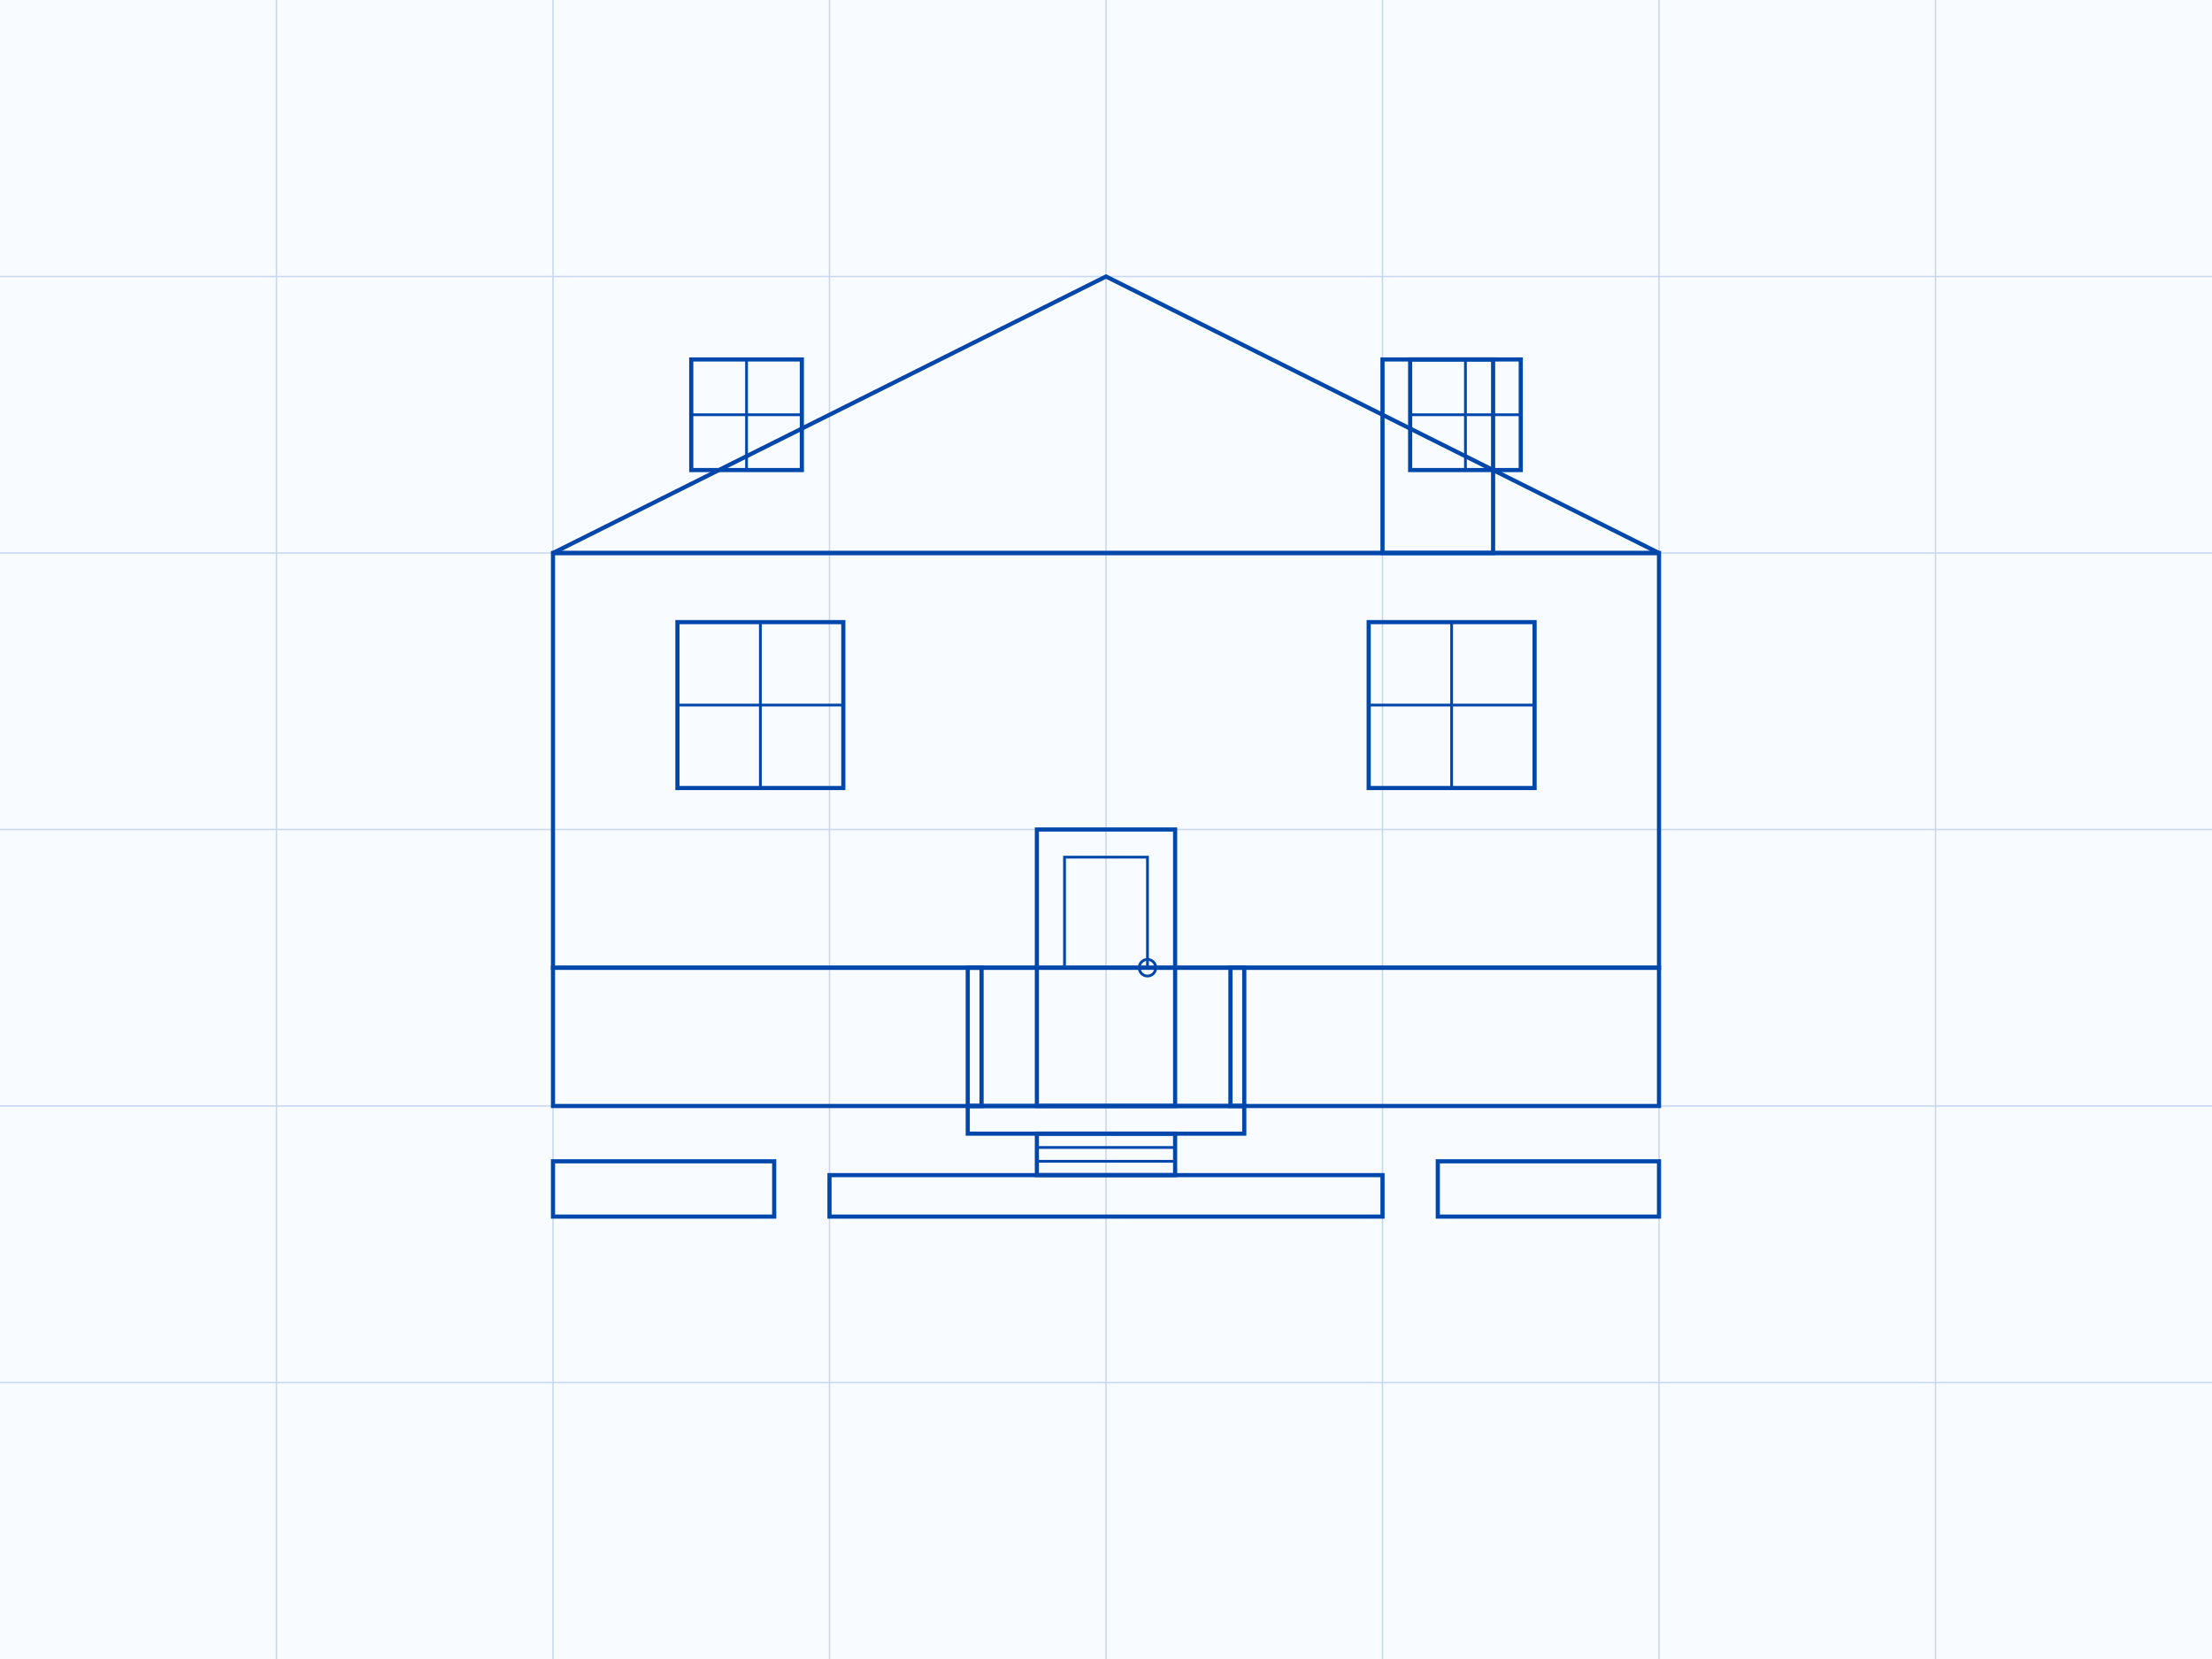
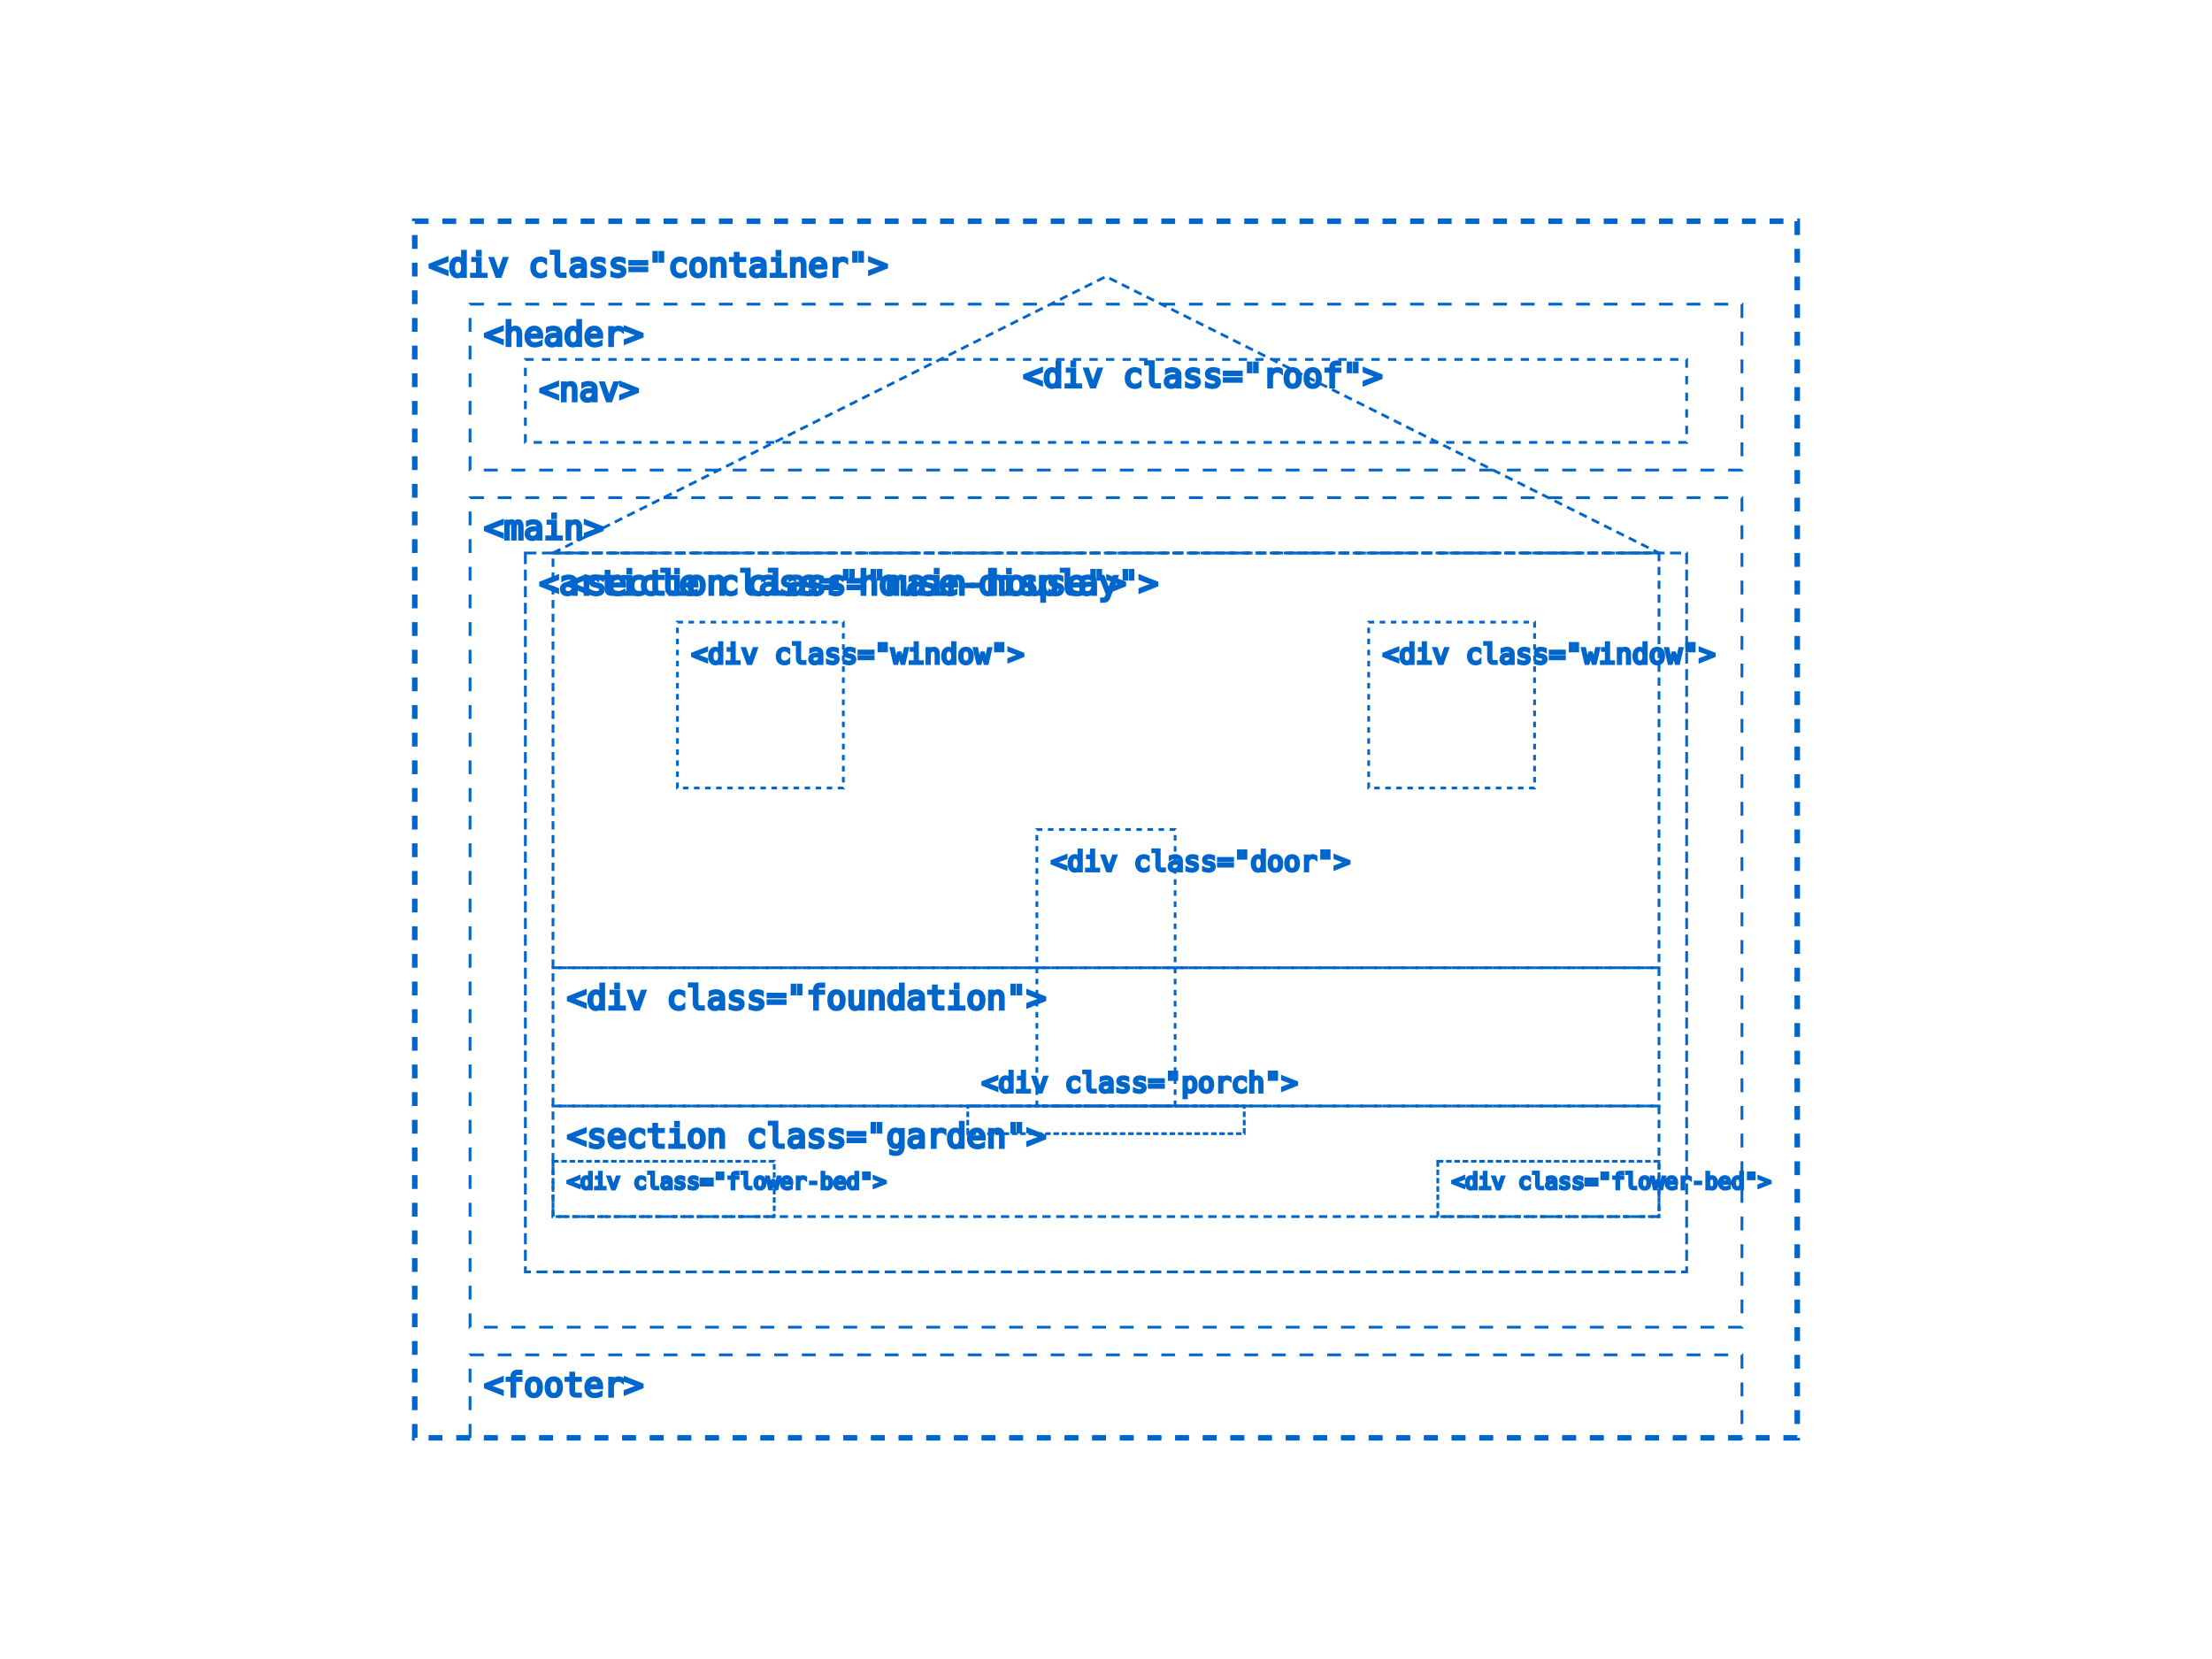
<svg xmlns="http://www.w3.org/2000/svg" viewBox="0 0 800 600">
-   <rect width="800" height="600" fill="#F8FBFF" />
-   <g id="house-blueprint">
-     <rect x="200" y="350" width="400" height="50" stroke="#0047AB" stroke-width="1.5" fill="none" />
-     <rect x="200" y="200" width="400" height="150" stroke="#0047AB" stroke-width="1.5" fill="none" />
-     <polygon points="200,200 400,100 600,200" stroke="#0047AB" stroke-width="1.5" fill="none" />
-     <rect x="500" y="130" width="40" height="70" stroke="#0047AB" stroke-width="1.5" fill="none" />
-     <rect x="245" y="225" width="60" height="60" stroke="#0047AB" stroke-width="1.5" fill="none" />
-     <line x1="275" y1="225" x2="275" y2="285" stroke="#0047AB" stroke-width="1" />
-     <line x1="245" y1="255" x2="305" y2="255" stroke="#0047AB" stroke-width="1" />
-     <rect x="495" y="225" width="60" height="60" stroke="#0047AB" stroke-width="1.5" fill="none" />
-     <line x1="525" y1="225" x2="525" y2="285" stroke="#0047AB" stroke-width="1" />
-     <line x1="495" y1="255" x2="555" y2="255" stroke="#0047AB" stroke-width="1" />
-     <rect x="250" y="130" width="40" height="40" stroke="#0047AB" stroke-width="1.5" fill="none" />
-     <line x1="270" y1="130" x2="270" y2="170" stroke="#0047AB" stroke-width="1" />
-     <line x1="250" y1="150" x2="290" y2="150" stroke="#0047AB" stroke-width="1" />
-     <rect x="510" y="130" width="40" height="40" stroke="#0047AB" stroke-width="1.5" fill="none" />
-     <line x1="530" y1="130" x2="530" y2="170" stroke="#0047AB" stroke-width="1" />
-     <line x1="510" y1="150" x2="550" y2="150" stroke="#0047AB" stroke-width="1" />
-     <rect x="375" y="300" width="50" height="100" stroke="#0047AB" stroke-width="1.5" fill="none" />
-     <rect x="385" y="310" width="30" height="40" stroke="#0047AB" stroke-width="1" fill="none" />
-     <circle cx="415" cy="350" r="3" stroke="#0047AB" stroke-width="1" fill="none" />
-     <rect x="350" y="400" width="100" height="10" stroke="#0047AB" stroke-width="1.5" fill="none" />
-     <rect x="350" y="350" width="5" height="50" stroke="#0047AB" stroke-width="1.5" fill="none" />
-     <rect x="445" y="350" width="5" height="50" stroke="#0047AB" stroke-width="1.5" fill="none" />
-     <rect x="375" y="410" width="50" height="15" stroke="#0047AB" stroke-width="1.5" fill="none" />
-     <line x1="375" y1="415" x2="425" y2="415" stroke="#0047AB" stroke-width="1" />
-     <line x1="375" y1="420" x2="425" y2="420" stroke="#0047AB" stroke-width="1" />
-     <rect x="300" y="425" width="200" height="15" stroke="#0047AB" stroke-width="1.5" fill="none" />
-     <rect x="200" y="420" width="80" height="20" stroke="#0047AB" stroke-width="1.5" fill="none" />
-     <rect x="520" y="420" width="80" height="20" stroke="#0047AB" stroke-width="1.5" fill="none" />
-     <g id="grid-lines" opacity="0.2">
-       <line x1="100" y1="0" x2="100" y2="600" stroke="#0047AB" stroke-width="0.5" />
-       <line x1="200" y1="0" x2="200" y2="600" stroke="#0047AB" stroke-width="0.5" />
-       <line x1="300" y1="0" x2="300" y2="600" stroke="#0047AB" stroke-width="0.5" />
-       <line x1="400" y1="0" x2="400" y2="600" stroke="#0047AB" stroke-width="0.5" />
-       <line x1="500" y1="0" x2="500" y2="600" stroke="#0047AB" stroke-width="0.5" />
-       <line x1="600" y1="0" x2="600" y2="600" stroke="#0047AB" stroke-width="0.5" />
-       <line x1="700" y1="0" x2="700" y2="600" stroke="#0047AB" stroke-width="0.5" />
-       <line x1="0" y1="100" x2="800" y2="100" stroke="#0047AB" stroke-width="0.5" />
-       <line x1="0" y1="200" x2="800" y2="200" stroke="#0047AB" stroke-width="0.5" />
-       <line x1="0" y1="300" x2="800" y2="300" stroke="#0047AB" stroke-width="0.5" />
-       <line x1="0" y1="400" x2="800" y2="400" stroke="#0047AB" stroke-width="0.5" />
-       <line x1="0" y1="500" x2="800" y2="500" stroke="#0047AB" stroke-width="0.5" />
-     </g>
+   <g id="html-tags" stroke="#0066cc" stroke-width="1" fill="none">
+     <rect x="150" y="80" width="500" height="440" stroke-dasharray="5,5" stroke-width="2" />
+     <text x="155" y="100" font-family="monospace" font-size="12" fill="#0066cc">&lt;div class="container"&gt;</text>
+     <rect x="170" y="110" width="460" height="60" stroke-dasharray="5,5" />
+     <text x="175" y="125" font-family="monospace" font-size="12" fill="#0066cc">&lt;header&gt;</text>
+     <rect x="190" y="130" width="420" height="30" stroke-dasharray="3,3" />
+     <text x="195" y="145" font-family="monospace" font-size="12" fill="#0066cc">&lt;nav&gt;</text>
+     <rect x="170" y="180" width="460" height="300" stroke-dasharray="5,5" />
+     <text x="175" y="195" font-family="monospace" font-size="12" fill="#0066cc">&lt;main&gt;</text>
+     <rect x="190" y="200" width="420" height="260" stroke-dasharray="4,2" />
+     <text x="195" y="215" font-family="monospace" font-size="12" fill="#0066cc">&lt;article class="house-display"&gt;</text>
+     <polygon points="200,200 400,100 600,200" stroke-dasharray="3,2" />
+     <text x="370" y="140" font-family="monospace" font-size="12" fill="#0066cc">&lt;div class="roof"&gt;</text>
+     <rect x="200" y="200" width="400" height="150" stroke-dasharray="3,2" />
+     <text x="205" y="215" font-family="monospace" font-size="12" fill="#0066cc">&lt;section class="main-house"&gt;</text>
+     <rect x="245" y="225" width="60" height="60" stroke-dasharray="2,2" />
+     <text x="250" y="240" font-family="monospace" font-size="10" fill="#0066cc">&lt;div class="window"&gt;</text>
+     <rect x="495" y="225" width="60" height="60" stroke-dasharray="2,2" />
+     <text x="500" y="240" font-family="monospace" font-size="10" fill="#0066cc">&lt;div class="window"&gt;</text>
+     <rect x="375" y="300" width="50" height="100" stroke-dasharray="2,2" />
+     <text x="380" y="315" font-family="monospace" font-size="10" fill="#0066cc">&lt;div class="door"&gt;</text>
+     <rect x="200" y="350" width="400" height="50" stroke-dasharray="3,2" />
+     <text x="205" y="365" font-family="monospace" font-size="12" fill="#0066cc">&lt;div class="foundation"&gt;</text>
+     <rect x="350" y="400" width="100" height="10" stroke-dasharray="2,1" />
+     <text x="355" y="395" font-family="monospace" font-size="10" fill="#0066cc">&lt;div class="porch"&gt;</text>
+     <rect x="200" y="400" width="400" height="40" stroke-dasharray="3,2" />
+     <text x="205" y="415" font-family="monospace" font-size="12" fill="#0066cc">&lt;section class="garden"&gt;</text>
+     <rect x="200" y="420" width="80" height="20" stroke-dasharray="2,1" />
+     <text x="205" y="430" font-family="monospace" font-size="8" fill="#0066cc">&lt;div class="flower-bed"&gt;</text>
+     <rect x="520" y="420" width="80" height="20" stroke-dasharray="2,1" />
+     <text x="525" y="430" font-family="monospace" font-size="8" fill="#0066cc">&lt;div class="flower-bed"&gt;</text>
+     <rect x="170" y="490" width="460" height="30" stroke-dasharray="5,5" />
+     <text x="175" y="505" font-family="monospace" font-size="12" fill="#0066cc">&lt;footer&gt;</text>
  </g>
</svg>
